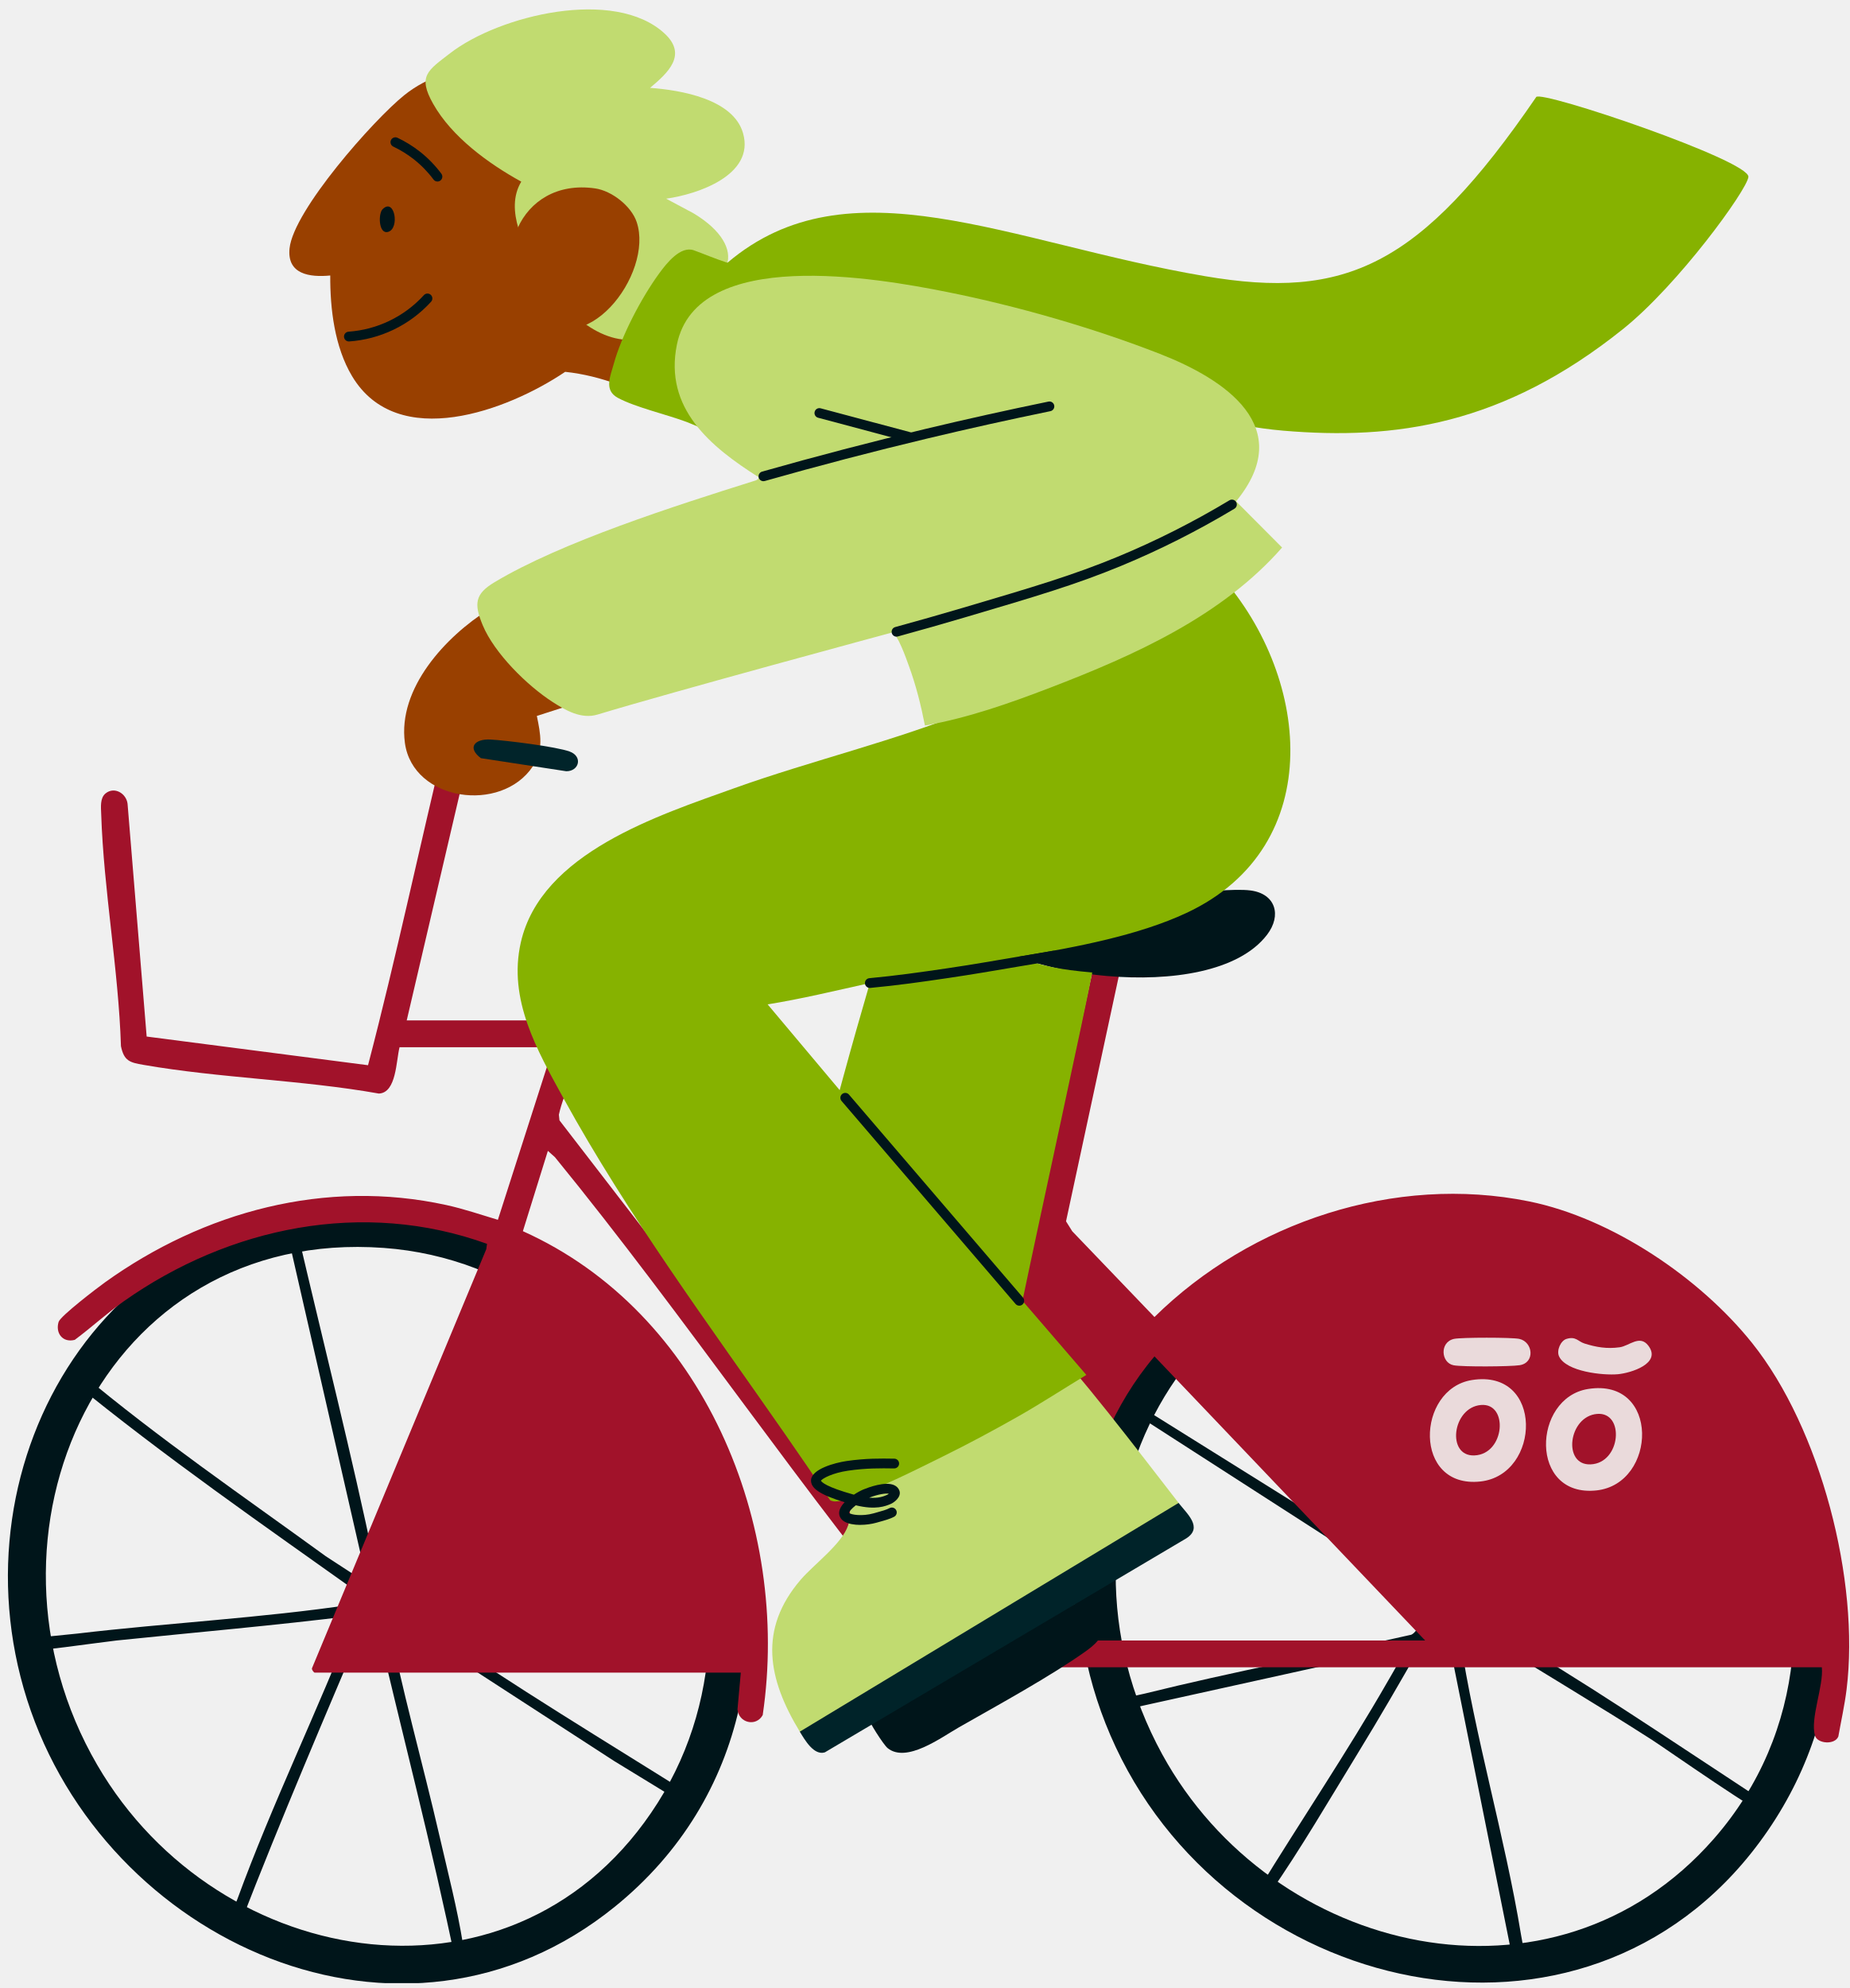
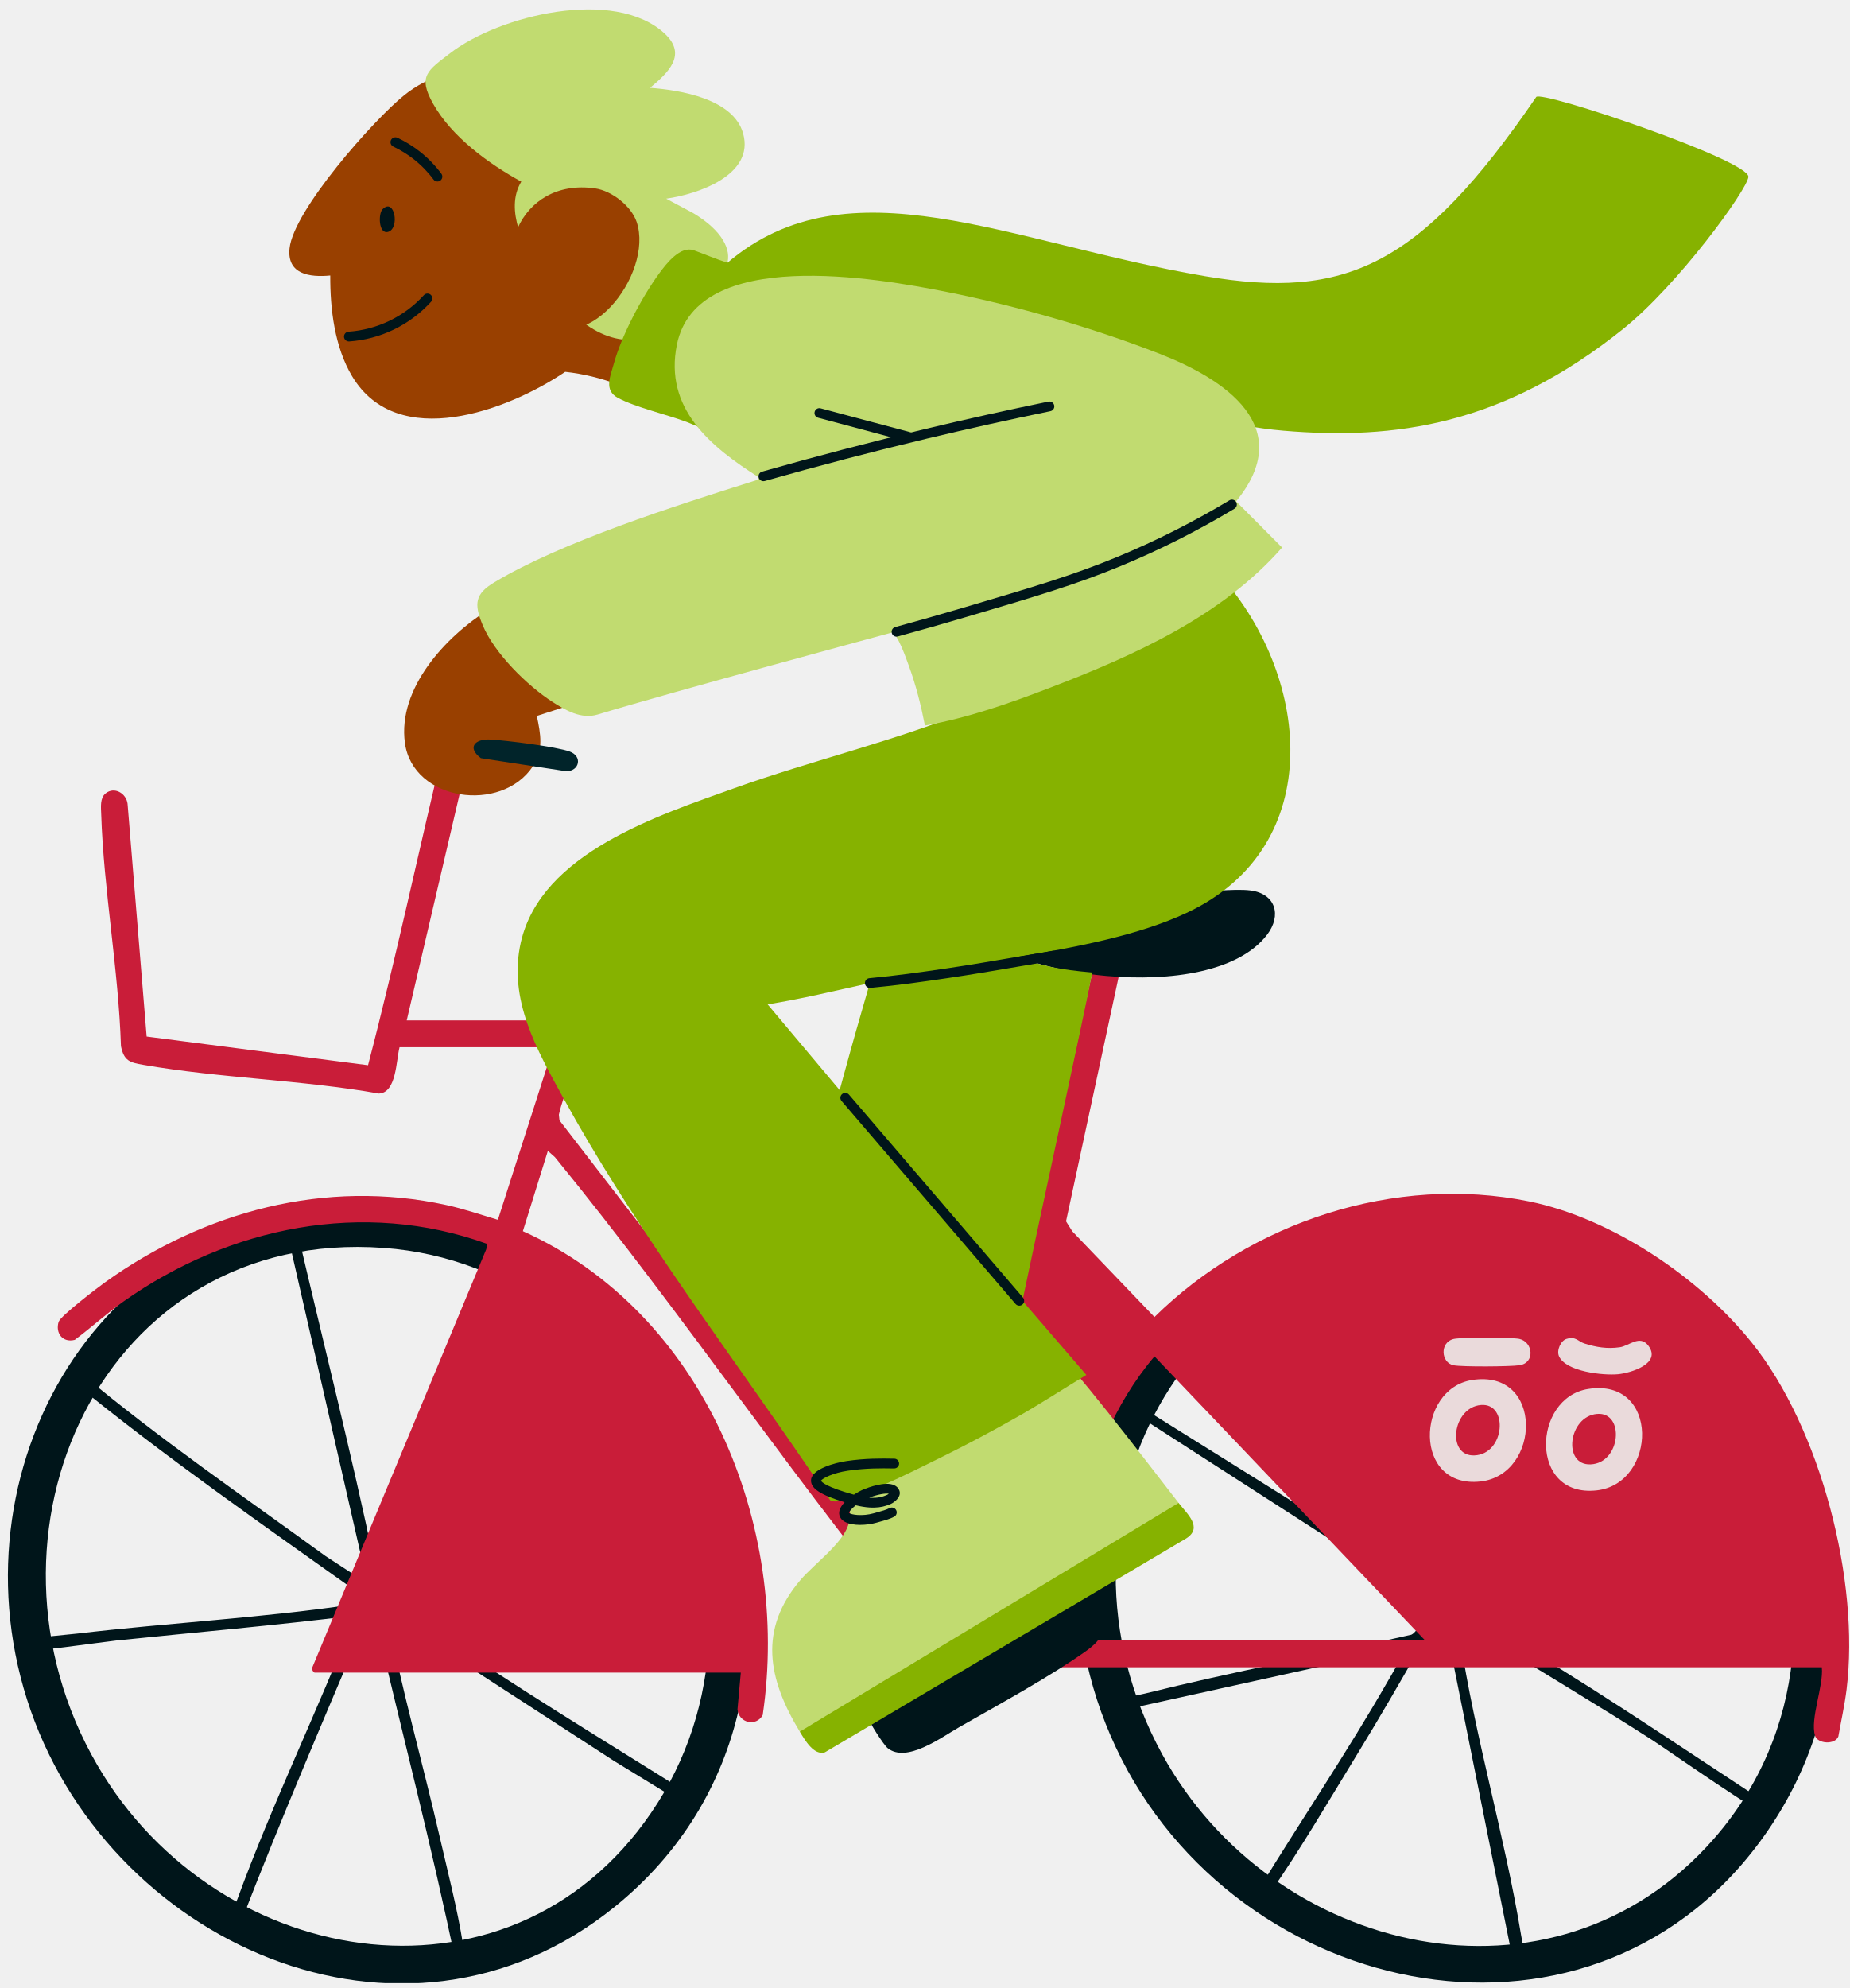
<svg xmlns="http://www.w3.org/2000/svg" width="201" height="216" viewBox="0 0 201 216" fill="none">
  <g clip-path="url(#clip0_7555_3040)">
    <path d="M157.836 131.511C190.161 133.39 210.818 171.615 192.131 198.886C173.673 225.825 134.335 217.718 121.256 189.832C108.442 162.512 126.436 129.687 157.836 131.511ZM126.305 190.607C138.272 212.456 168.85 219.654 186.247 199.8C206.577 176.598 188.874 137.785 158.808 135.589C128.517 133.376 112.385 165.191 126.305 190.607Z" fill="#00151A" />
    <path d="M40.743 131.511C77.74 133.648 96.129 183.443 66.816 207.17C43.792 225.804 11.325 211.038 2.937 184.651C-5.368 158.532 12.032 129.852 40.743 131.511ZM10.572 191.773C23.812 214.509 56.431 219.58 71.466 195.897C86.445 172.3 69.801 137.639 41.715 135.589C10.977 133.344 -3.94 166.851 10.572 191.773Z" fill="#00151A" />
    <path d="M149.084 133.809L156.241 173.001L122.385 151.855C121.965 151.994 121.937 152.631 122.262 152.906L155.464 174.276C154.886 175.042 154.221 177.235 153.379 177.615C143.748 179.797 134.015 181.634 124.431 184.007C123.668 184.197 121.57 184.566 121.045 184.844C120.571 185.094 120.694 185.838 121.235 185.982L152.745 179.022C152.893 179.161 151.059 182.259 150.837 182.646C146.393 190.389 141.379 197.806 136.718 205.419C136.009 206.927 137.091 207.008 137.991 205.722C141.304 200.983 144.537 195.431 147.583 190.46C149.931 186.63 152.183 182.74 154.402 178.834L157.405 178.05L164.627 214.031C164.795 214.541 165.63 214.549 165.757 213.871C165.894 213.15 165.449 211.102 165.306 210.245C163.514 199.374 160.294 188.747 158.651 177.847C158.835 177.601 160.948 177.295 161.3 177.751C167.348 181.556 173.516 185.174 179.527 189.037C181.142 190.075 191.811 197.586 192.623 197.436C192.845 197.395 193.141 197.024 193.142 196.786C193.145 196.24 190.482 194.921 189.928 194.558C180.907 188.651 171.998 182.573 162.651 177.178C162.817 176.905 163.066 176.947 163.32 176.876C166.278 176.052 170.011 175.584 173.1 175.004C181.06 173.51 189.041 172.122 197.029 170.778C197.606 170.621 197.933 170.52 197.78 169.819C197.678 169.512 197.395 169.497 197.128 169.498C195.601 169.511 192.646 170.26 190.964 170.538C180.996 172.188 171.086 174.212 161.154 176.05C159.811 175.338 157.163 174.586 157.745 172.675C163.094 163.185 168.129 153.529 173.295 143.942C174.162 142.335 175.788 140.075 176.416 138.521C176.584 138.104 176.921 137.069 176.144 137.075C175.716 137.078 175.344 137.837 175.115 138.189C170.705 144.985 167.498 153.155 163.265 160.124L157.214 170.864C154.818 159.257 153.182 147.466 150.515 135.915C150.285 134.917 150.353 133.346 149.083 133.807L149.084 133.809Z" fill="#00151A" />
    <path d="M39.925 172.031L35.398 169.084C26.422 162.561 17.244 156.284 8.732 149.149C7.942 148.63 7.52 149.096 7.719 149.964C17.851 158.251 28.65 165.734 39.323 173.326C39.361 174.162 38.957 174.233 38.254 174.338C28.441 175.803 18.267 176.326 8.394 177.492C7.065 177.65 3.384 177.908 2.402 178.295C1.894 178.495 1.725 179.151 2.09 179.381C2.539 179.665 11.294 178.386 12.643 178.246C21.288 177.351 29.944 176.609 38.565 175.528C34.544 185.83 29.591 195.971 25.797 206.349C25.595 206.9 24.656 208.877 25.154 209.225C25.516 209.478 26.061 209.299 26.178 208.867C30.552 197.584 35.318 186.455 40.05 175.325L40.675 175.358C43.619 188.038 46.946 200.639 49.567 213.4C51.074 213.915 50.461 212.151 50.317 211.246C49.71 207.43 48.661 203.386 47.79 199.598C45.929 191.5 43.63 183.497 42.059 175.332L66.735 191.333L74.691 196.196C75.409 196.558 75.909 196.027 75.559 195.326C65.9 189.246 56.058 183.347 46.658 176.848C45.899 176.323 44.941 175.737 44.246 175.193C44.088 175.068 43.888 175.197 44.002 174.749C52.791 173.883 61.534 172.585 70.314 171.644C73.46 171.307 76.68 171.234 79.813 170.846C80.943 170.706 80.84 169.506 79.656 169.524C76.635 169.571 72.819 170.158 69.731 170.48C60.716 171.417 51.727 172.714 42.728 173.787C41.566 173.893 41.092 172.864 41.372 171.839L55.771 136.7C56.041 136.102 55.321 135.902 55.258 135.338L40.701 169.896C38.195 157.94 35.19 146.099 32.411 134.206C32.422 133.542 31.404 133.299 31.205 133.91L39.921 172.03L39.925 172.031Z" fill="#00151A" />
-     <path d="M6.371 143.626C6.567 142.983 10.587 139.922 11.402 139.337C22.147 131.626 35.372 128.055 48.506 130.93C50.416 131.348 52.246 131.98 54.109 132.535L60.123 113.784H43.422C43.046 115.228 43.094 118.74 41.173 118.817C32.806 117.327 23.914 117.151 15.583 115.698C14.134 115.445 13.477 115.296 13.146 113.669C12.88 105.34 11.264 96.721 10.998 88.444C10.974 87.714 10.851 86.712 11.473 86.207C12.431 85.427 13.72 86.199 13.862 87.325L15.938 112.623L39.997 115.738C43.081 103.939 45.598 91.963 48.477 80.101C49.175 78.315 51.874 79.23 51.135 81.207L44.201 110.869H62.356C63.105 110.869 63.468 112.015 63.405 112.69C63.187 115.094 61.258 118.633 60.737 121.116L60.802 121.729L103.328 176.882L118.7 105.66C118.869 103.25 121.839 103.32 121.666 105.698L115.853 132.699L116.53 133.781L125.464 143.097C135.939 132.777 151.591 127.569 166.185 130.537C175.171 132.364 184.736 138.821 190.413 145.92C197.865 155.234 202.137 171.782 200.682 183.552C200.474 185.243 200.085 186.992 199.785 188.674C199.404 189.615 197.514 189.463 197.252 188.591C196.696 186.73 198.2 183.204 197.991 181.154H103.328C102.941 181.154 101.986 179.858 101.686 179.497C87.316 162.303 74.518 143.127 60.309 125.729L59.541 125.044L56.825 133.769C76.457 142.582 85.949 165.66 82.889 186.347C82.161 187.662 80.274 187.193 80.148 185.725L80.509 181.735H34.198C34.119 181.735 33.859 181.424 33.903 181.262L52.847 135.727L52.929 135.146C39.467 130.282 24.92 133.302 13.454 141.386C11.602 142.693 9.941 144.227 8.125 145.578C6.82 145.918 5.998 144.853 6.37 143.623L6.371 143.626ZM116.823 178.245H154.883L125.466 147.374C121.037 152.611 118.454 159.046 117.272 165.783C116.565 169.82 116.109 174.189 116.823 178.245Z" fill="#A1122A" />
+     <path d="M6.371 143.626C6.567 142.983 10.587 139.922 11.402 139.337C22.147 131.626 35.372 128.055 48.506 130.93C50.416 131.348 52.246 131.98 54.109 132.535L60.123 113.784H43.422C43.046 115.228 43.094 118.74 41.173 118.817C32.806 117.327 23.914 117.151 15.583 115.698C14.134 115.445 13.477 115.296 13.146 113.669C12.88 105.34 11.264 96.721 10.998 88.444C10.974 87.714 10.851 86.712 11.473 86.207C12.431 85.427 13.72 86.199 13.862 87.325L15.938 112.623L39.997 115.738C43.081 103.939 45.598 91.963 48.477 80.101C49.175 78.315 51.874 79.23 51.135 81.207L44.201 110.869H62.356C63.105 110.869 63.468 112.015 63.405 112.69C63.187 115.094 61.258 118.633 60.737 121.116L60.802 121.729L103.328 176.882L118.7 105.66C118.869 103.25 121.839 103.32 121.666 105.698L115.853 132.699L116.53 133.781L125.464 143.097C135.939 132.777 151.591 127.569 166.185 130.537C175.171 132.364 184.736 138.821 190.413 145.92C197.865 155.234 202.137 171.782 200.682 183.552C200.474 185.243 200.085 186.992 199.785 188.674C199.404 189.615 197.514 189.463 197.252 188.591C196.696 186.73 198.2 183.204 197.991 181.154H103.328C102.941 181.154 101.986 179.858 101.686 179.497C87.316 162.303 74.518 143.127 60.309 125.729L59.541 125.044L56.825 133.769C76.457 142.582 85.949 165.66 82.889 186.347C82.161 187.662 80.274 187.193 80.148 185.725L80.509 181.735H34.198C34.119 181.735 33.859 181.424 33.903 181.262L52.847 135.727L52.929 135.146C39.467 130.282 24.92 133.302 13.454 141.386C11.602 142.693 9.941 144.227 8.125 145.578C6.82 145.918 5.998 144.853 6.37 143.623L6.371 143.626ZM116.823 178.245H154.883L125.466 147.374C121.037 152.611 118.454 159.046 117.272 165.783C116.565 169.82 116.109 174.189 116.823 178.245Z" fill="#C91D39" />
    <path d="M159.963 149.944C153.907 150.911 153.534 161.764 160.887 160.967C167.478 160.251 167.799 148.695 159.963 149.944ZM160.233 158.135C157.172 158.257 157.824 152.921 160.943 152.655C163.972 152.397 163.561 158.005 160.233 158.135Z" fill="#EADADB" />
    <path d="M170.247 145.473C171.268 145.165 171.485 145.75 172.191 145.973C173.481 146.381 174.639 146.575 176.015 146.385C177.061 146.243 178.201 144.977 179.137 146.209C180.612 148.15 177.22 149.184 175.835 149.311C174.229 149.459 170.203 149.04 169.432 147.369C169.137 146.73 169.609 145.665 170.247 145.472V145.473Z" fill="#EADADB" />
    <path d="M158.014 145.473C158.777 145.302 164.352 145.302 165.117 145.473C166.61 145.807 166.851 148.07 165.146 148.333C164.127 148.49 158.928 148.521 157.976 148.34C156.603 148.079 156.425 145.83 158.013 145.473H158.014Z" fill="#EADADB" />
    <path d="M172.584 150.916C166.528 151.881 166.155 162.734 173.508 161.936C180.099 161.219 180.421 149.664 172.584 150.916ZM172.854 159.107C169.794 159.227 170.445 153.89 173.564 153.625C176.593 153.367 176.182 158.976 172.854 159.107Z" fill="#EADADB" />
    <path d="M107.566 102.557C110.379 104.264 115.22 105.594 120.283 106.041C127.242 106.654 134.616 105.598 137.703 101.558C139.318 99.444 138.626 97.104 135.901 96.75C134.101 96.516 130.383 96.964 128.38 97.09C126.339 97.218 124.299 97.375 122.258 97.545C117.316 97.952 112.374 98.419 107.422 98.658C104.399 99.417 105.586 101.353 107.566 102.557Z" fill="#00151A" />
    <path d="M117.755 173.673C117.249 173.532 117.075 174.115 116.71 174.315C113.921 175.853 110.679 177.103 107.79 178.598C104.067 180.524 98.013 183.414 94.798 185.8C94.6 185.947 94.234 186.173 94.282 186.475C94.363 186.98 96.013 189.568 96.463 189.934C98.517 191.599 102.271 188.785 104.235 187.665C108.447 185.264 114.223 182.109 118.069 179.362C120.987 177.278 119.904 175.874 117.756 173.673H117.755Z" fill="#00151A" />
    <path d="M86.918 188.147L87.278 188.384C100.877 180.175 114.476 171.964 128.081 163.752L128.087 163.295C123.387 157.235 117.603 149.607 112.458 144.071C111.959 143.534 111.315 142.573 110.467 143.056C106.355 145.882 102.277 148.803 98.479 152.04C96.718 153.541 94.439 155.463 92.935 157.175C92.45 157.727 91.118 159.158 91.224 159.852C91.277 160.199 91.736 160.832 91.872 161.353C92.22 162.681 92.614 164.397 92.173 165.731C91.505 167.748 88.429 169.99 87.014 171.641C82.388 177.044 83.457 182.447 86.92 188.147H86.918Z" fill="#C1DB70" />
-     <path d="M86.918 188.147C87.462 189.043 88.451 190.768 89.643 190.396L128.925 167.144C130.77 165.962 128.991 164.464 128.085 163.297L86.918 188.149V188.147Z" fill="#002329" />
+     <path d="M86.918 188.147C87.462 189.043 88.451 190.768 89.643 190.396L128.925 167.144C130.77 165.962 128.991 164.464 128.085 163.297L86.918 188.149V188.147Z" fill="#86B200" />
    <path d="M56.6 102.4C58.809 92.654 71.578 88.593 79.828 85.629C88.081 82.665 97.591 80.415 105.505 77.131C113.64 73.756 120.225 64.059 128.478 60.882C130.594 60.066 130.715 60.475 132.169 62.038C142.42 73.052 144.485 91.939 128.932 99.197C123.79 101.596 117.105 102.903 110.57 103.968C113.28 104.978 115.146 105.349 118.702 105.663C118.016 109.409 112.971 132.432 111.118 141.333L118.06 149.389C115.772 150.775 113.01 152.561 110.676 153.883C107.996 155.402 105.281 156.861 102.523 158.221C99.57 159.676 95.674 161.669 92.597 162.663C91.931 162.88 90.889 163.373 90.221 163.001C88.638 160.629 87.02 158.271 85.384 155.918C77.053 143.935 68.266 132.109 61.253 119.353C58.369 114.108 55.194 108.605 56.6 102.4ZM91.254 118.445C91.38 117.978 91.508 117.51 91.635 117.045C92.567 113.625 93.538 110.215 94.531 106.811C90.838 107.632 87.16 108.521 83.425 109.128L91.254 118.445Z" fill="#86B200" />
    <path d="M35.891 29.933C35.871 33.572 36.365 37.694 38.259 40.865C43.199 49.133 55.214 44.592 61.422 40.399C65.386 40.825 69.033 42.331 72.464 44.27C76.026 41.847 79.13 36.822 78.588 32.383C78.555 32.106 78.442 31.511 78.312 31.3C77.689 30.29 70.937 29.297 69.483 29.349C72.25 22.551 69.078 13.091 62.69 9.446C57.187 6.306 49.021 6.265 43.952 10.328C40.611 13.005 31.904 22.847 31.469 26.978C31.17 29.81 33.651 30.147 35.89 29.933H35.891Z" fill="#994000" />
    <path d="M72.786 31.294C79.694 31.622 81.573 26.899 75.369 23.176L72.397 21.587C75.842 21.108 82.033 19.013 80.757 14.489C79.702 10.746 73.96 9.789 70.649 9.546C72.575 7.924 74.756 5.964 72.206 3.623C66.779 -1.363 54.278 1.644 48.92 5.782C46.487 7.661 45.364 8.251 47.072 11.279C49.099 14.875 53.094 17.784 56.651 19.737C54.788 22.821 57.032 26.978 58.724 29.724C60.88 33.222 64.772 37.491 69.338 36.873C72.195 36.486 74.102 34.105 72.786 31.296V31.294Z" fill="#C1DB70" />
    <path d="M64.677 20.47C56.362 19.268 52.831 28.582 57.929 34.013C63.387 39.825 71.107 29.79 69.189 24.114C68.603 22.384 66.489 20.731 64.678 20.47H64.677Z" fill="#994000" />
    <path d="M166.95 10.545C154.329 28.983 146.232 32.606 130.934 30.003C109.621 26.377 92.276 17.32 79.055 28.549C77.725 28.116 76.428 27.564 75.412 27.198C73.952 26.673 72.434 28.619 71.64 29.704C69.669 32.401 67.509 36.582 66.715 39.493C66.334 40.888 65.595 42.393 67.155 43.231C69.071 44.26 72.44 45.026 74.633 45.85C75.736 46.265 76.776 46.823 77.893 47.195C79.641 44.85 72.123 37.836 74.24 35.764C88.363 21.953 116.328 44.835 139.468 46.794C151.649 47.826 163.346 46.187 176.37 35.764C182.403 30.936 189.867 20.634 190.011 19.226C190.193 17.456 167.481 9.763 166.947 10.542L166.95 10.545Z" fill="#86B200" />
    <path d="M58.342 77.788L64.988 75.647C66.147 74.882 64.478 70.913 63.989 69.872C63.302 68.408 60.681 64.035 59.148 63.639C57.978 63.337 54.235 65.519 53.097 66.233C48.465 69.136 43.19 74.783 44.005 80.728C44.871 87.051 54.475 88.406 57.904 83.27C59.102 81.472 58.75 79.755 58.342 77.788Z" fill="#994000" />
    <path d="M82.452 51.851C82.432 52.115 82.177 52.184 81.977 52.247C73.379 54.95 61.016 58.892 53.735 63.264C51.619 64.534 51.489 65.592 52.455 67.92C53.722 70.971 57.285 74.486 60.038 76.26C61.461 77.178 63.17 78.178 64.958 77.633C72.897 75.22 96.918 68.732 96.918 68.732C97.53 68.785 98.524 71.663 98.767 72.329C99.543 74.445 100.089 76.621 100.52 78.832C105.199 78.008 109.731 76.409 114.153 74.71C123.268 71.212 132.798 66.948 139.334 59.491L134.334 54.472C140.966 46.394 133.121 41.208 126.05 38.449C118.829 35.63 110.487 33.231 102.878 31.716C95.295 30.206 75.745 26.759 73.566 37.43C72.145 44.384 77.227 48.544 82.452 51.851Z" fill="#C1DB70" />
    <path d="M53.314 80.352C51.598 80.256 50.731 81.221 52.259 82.376L61.541 83.797C62.948 83.801 63.354 82.186 61.912 81.657C60.47 81.127 55.016 80.446 53.314 80.352Z" fill="#01242A" />
    <path d="M41.569 22.741C41.104 23.211 41.127 25.465 42.165 25.197C43.475 24.858 42.895 21.399 41.569 22.741Z" fill="#00151A" />
    <path d="M47.541 19.722C47.651 19.722 47.762 19.687 47.858 19.617C48.093 19.443 48.142 19.109 47.967 18.874C47.292 17.968 46.5 17.154 45.612 16.459C44.867 15.875 44.055 15.374 43.197 14.969C42.932 14.844 42.616 14.957 42.49 15.222C42.364 15.488 42.478 15.803 42.743 15.929C43.529 16.301 44.273 16.761 44.956 17.295C45.77 17.933 46.497 18.678 47.114 19.508C47.219 19.648 47.378 19.722 47.541 19.722Z" fill="#00151A" />
    <path d="M37.916 37.098C37.928 37.098 37.941 37.098 37.954 37.098C39.635 36.978 41.256 36.547 42.774 35.819C44.322 35.075 45.692 34.053 46.85 32.783C47.047 32.566 47.032 32.231 46.815 32.033C46.598 31.836 46.263 31.851 46.066 32.068C45 33.237 43.739 34.176 42.314 34.861C40.918 35.532 39.424 35.928 37.878 36.039C37.585 36.06 37.365 36.313 37.386 36.606C37.406 36.886 37.639 37.099 37.916 37.099V37.098Z" fill="#00151A" />
    <path d="M97.431 69.172C97.478 69.172 97.525 69.166 97.571 69.154C100.034 68.48 102.537 67.769 105.009 67.037C112.708 64.761 116.947 63.507 121.86 61.476C126.041 59.748 130.178 57.661 134.157 55.271C134.409 55.119 134.49 54.792 134.34 54.542C134.188 54.29 133.863 54.21 133.611 54.36C129.677 56.723 125.587 58.787 121.455 60.496C116.593 62.505 112.373 63.753 104.712 66.019C102.242 66.749 99.747 67.459 97.292 68.131C97.008 68.209 96.842 68.5 96.92 68.784C96.984 69.021 97.199 69.175 97.431 69.175V69.172Z" fill="#00151A" />
    <path d="M94.529 107.342C94.546 107.342 94.563 107.342 94.579 107.339C97.527 107.064 100.165 106.689 103.062 106.261C105.566 105.892 108.09 105.461 110.532 105.044C111.866 104.816 113.244 104.581 114.582 104.361C114.872 104.314 115.068 104.041 115.021 103.751C114.974 103.461 114.701 103.265 114.411 103.312C113.068 103.532 111.688 103.768 110.353 103.997C107.917 104.413 105.399 104.844 102.907 105.211C100.025 105.636 97.401 106.009 94.481 106.281C94.189 106.308 93.974 106.566 94.001 106.859C94.027 107.134 94.258 107.342 94.529 107.342Z" fill="#00151A" />
    <path d="M110.773 141.864C110.896 141.864 111.019 141.822 111.119 141.737C111.342 141.546 111.368 141.21 111.177 140.987L92.265 118.932C92.074 118.709 91.739 118.683 91.515 118.875C91.292 119.066 91.266 119.401 91.458 119.624L110.369 141.679C110.474 141.802 110.623 141.864 110.773 141.864Z" fill="#00151A" />
    <path d="M93.497 165.68C94.098 165.68 94.719 165.593 95.225 165.451L95.514 165.37C96.197 165.18 96.738 165.032 97.175 164.796C97.433 164.658 97.53 164.335 97.392 164.077C97.252 163.819 96.932 163.722 96.672 163.86C96.34 164.038 95.851 164.174 95.231 164.346L94.938 164.428C93.725 164.768 92.481 164.593 92.262 164.373C92.299 164.204 92.593 163.878 93.006 163.553C95.191 164.086 96.234 163.646 96.809 163.405C97.144 163.264 97.988 162.661 97.747 161.969C97.653 161.7 97.456 161.491 97.175 161.365C96.203 160.926 94.387 161.606 93.853 161.825C93.595 161.93 93.201 162.133 92.796 162.4L92.769 162.392C89.784 161.561 89.296 161.034 89.216 160.881C89.41 160.609 90.509 160.037 92.154 159.794C94.139 159.501 95.818 159.527 97.044 159.547H97.173C97.465 159.55 97.707 159.319 97.712 159.026C97.717 158.733 97.483 158.492 97.188 158.487H97.059C95.798 158.466 94.068 158.439 91.996 158.745C90.702 158.937 88.231 159.612 88.143 160.796C88.076 161.705 89.143 162.423 91.792 163.22C91.377 163.657 91.107 164.147 91.221 164.626C91.268 164.824 91.401 165.106 91.775 165.326C92.203 165.578 92.837 165.684 93.496 165.684L93.497 165.68ZM96.592 162.291C96.522 162.35 96.445 162.405 96.396 162.426C96.027 162.581 95.484 162.81 94.46 162.726C95.51 162.323 96.26 162.244 96.592 162.291Z" fill="#00151A" />
    <path d="M98.908 48.036C99.143 48.036 99.357 47.879 99.421 47.641C99.497 47.357 99.328 47.066 99.044 46.992L89.184 44.363C88.9 44.287 88.609 44.456 88.535 44.739C88.459 45.023 88.627 45.315 88.911 45.389L98.771 48.017C98.817 48.03 98.864 48.036 98.908 48.036Z" fill="#00151A" />
    <path d="M82.966 52.282C83.015 52.282 83.063 52.276 83.112 52.263C88.949 50.605 94.901 49.05 100.802 47.64C105.217 46.585 109.711 45.586 114.156 44.673C114.443 44.614 114.628 44.333 114.569 44.046C114.51 43.759 114.229 43.574 113.942 43.633C109.486 44.55 104.982 45.55 100.556 46.608C94.64 48.021 88.674 49.579 82.822 51.241C82.54 51.322 82.376 51.614 82.456 51.897C82.523 52.13 82.736 52.282 82.968 52.282H82.966Z" fill="#00151A" />
  </g>
  <defs>
    <clipPath id="clip0_7555_3040">
      <rect width="201" height="215" fill="white" transform="matrix(-1 0 0 1 201 0.471191)" />
    </clipPath>
  </defs>
</svg>
